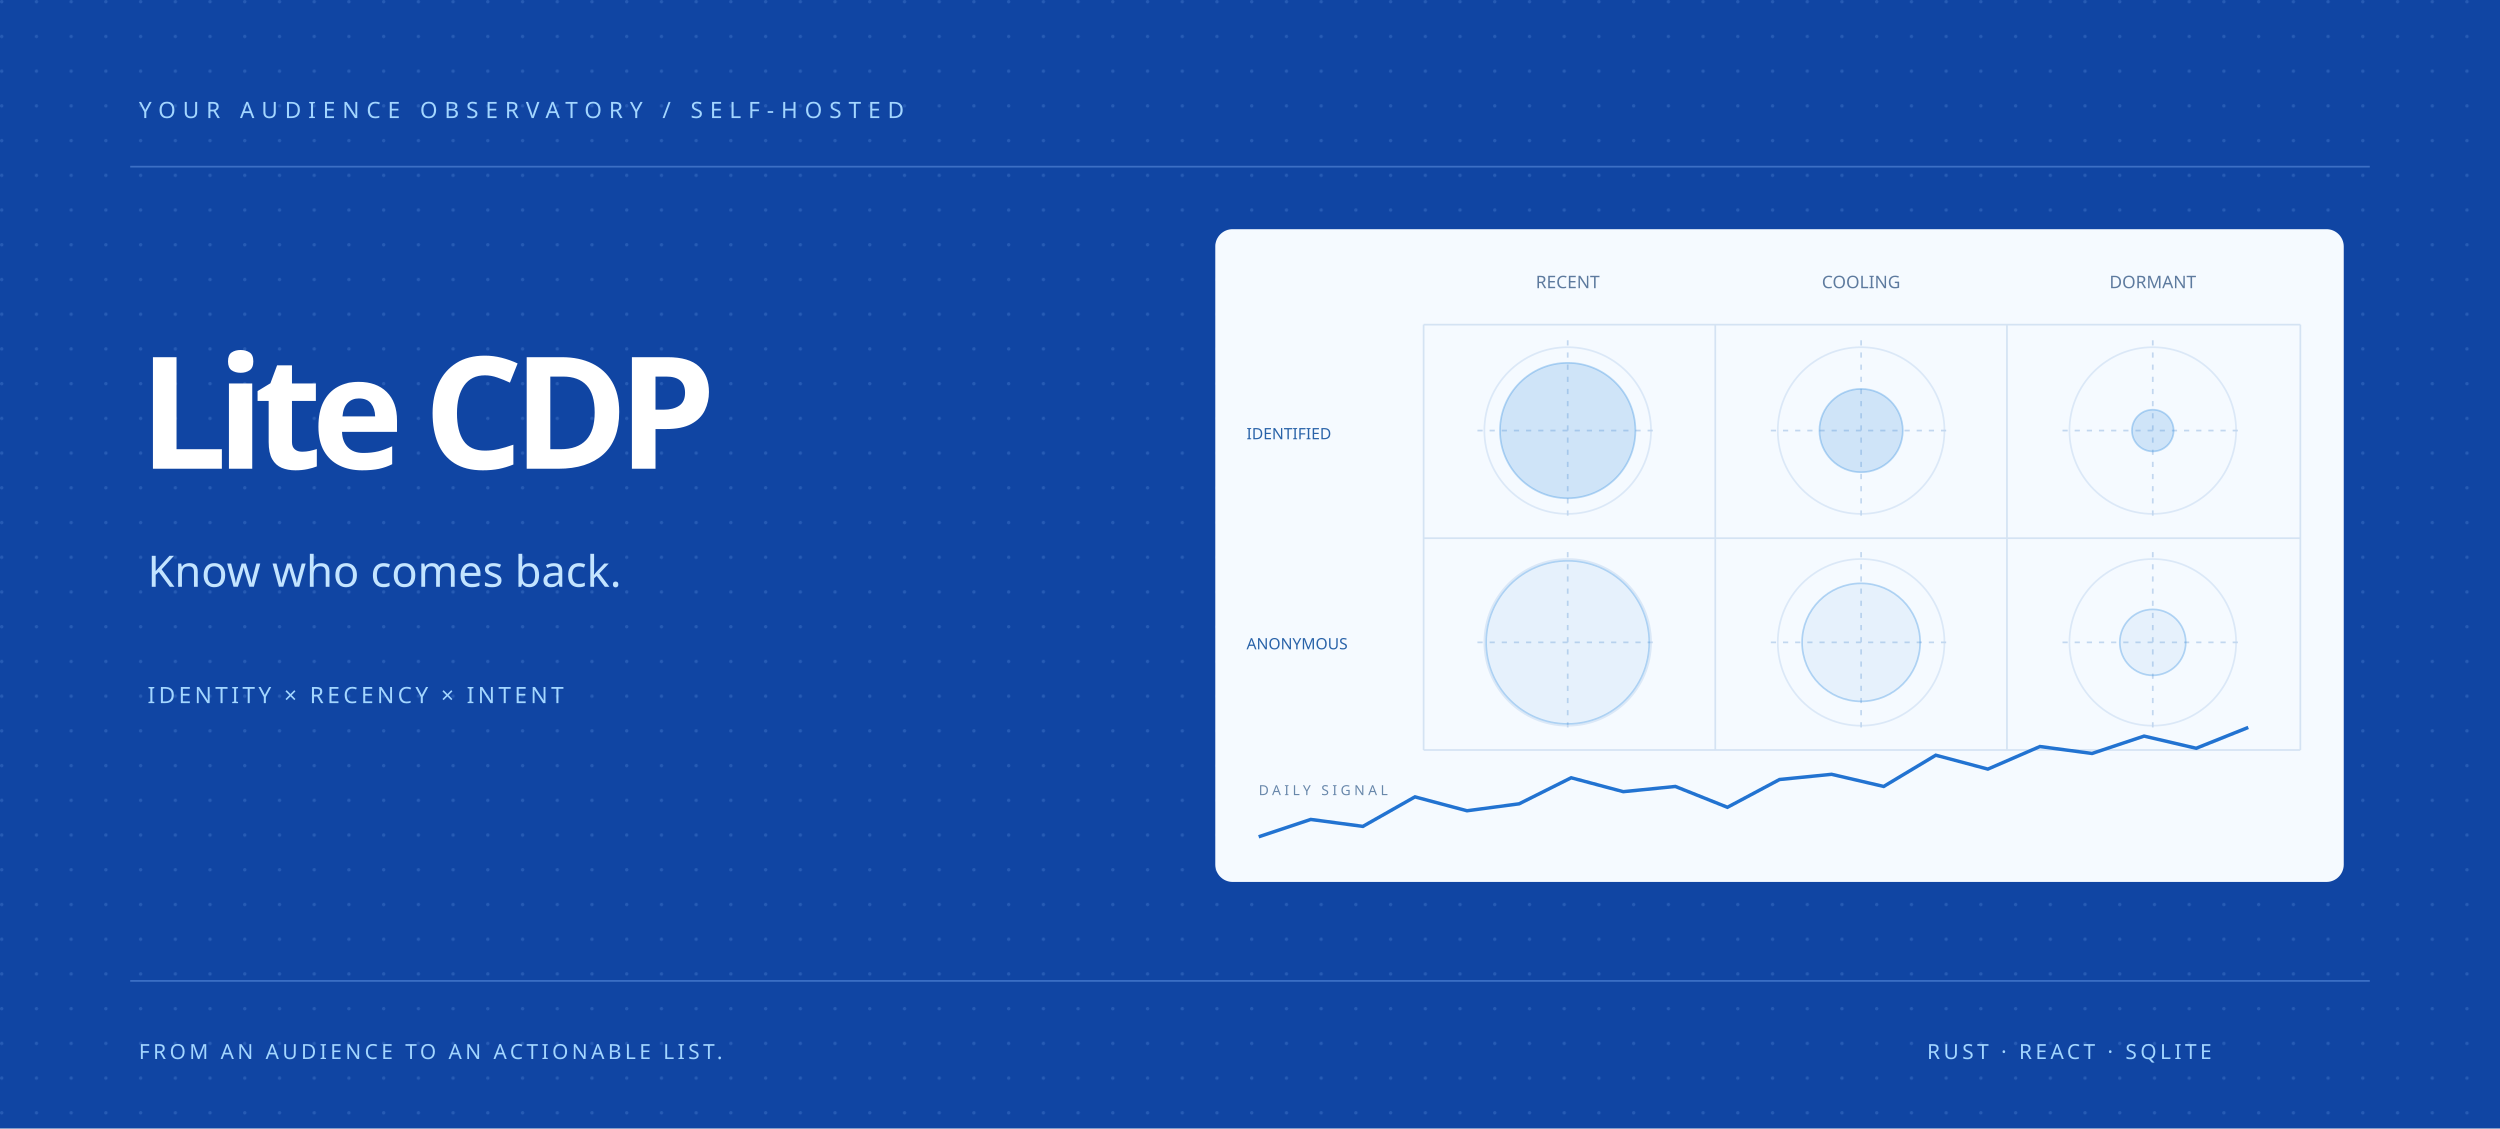
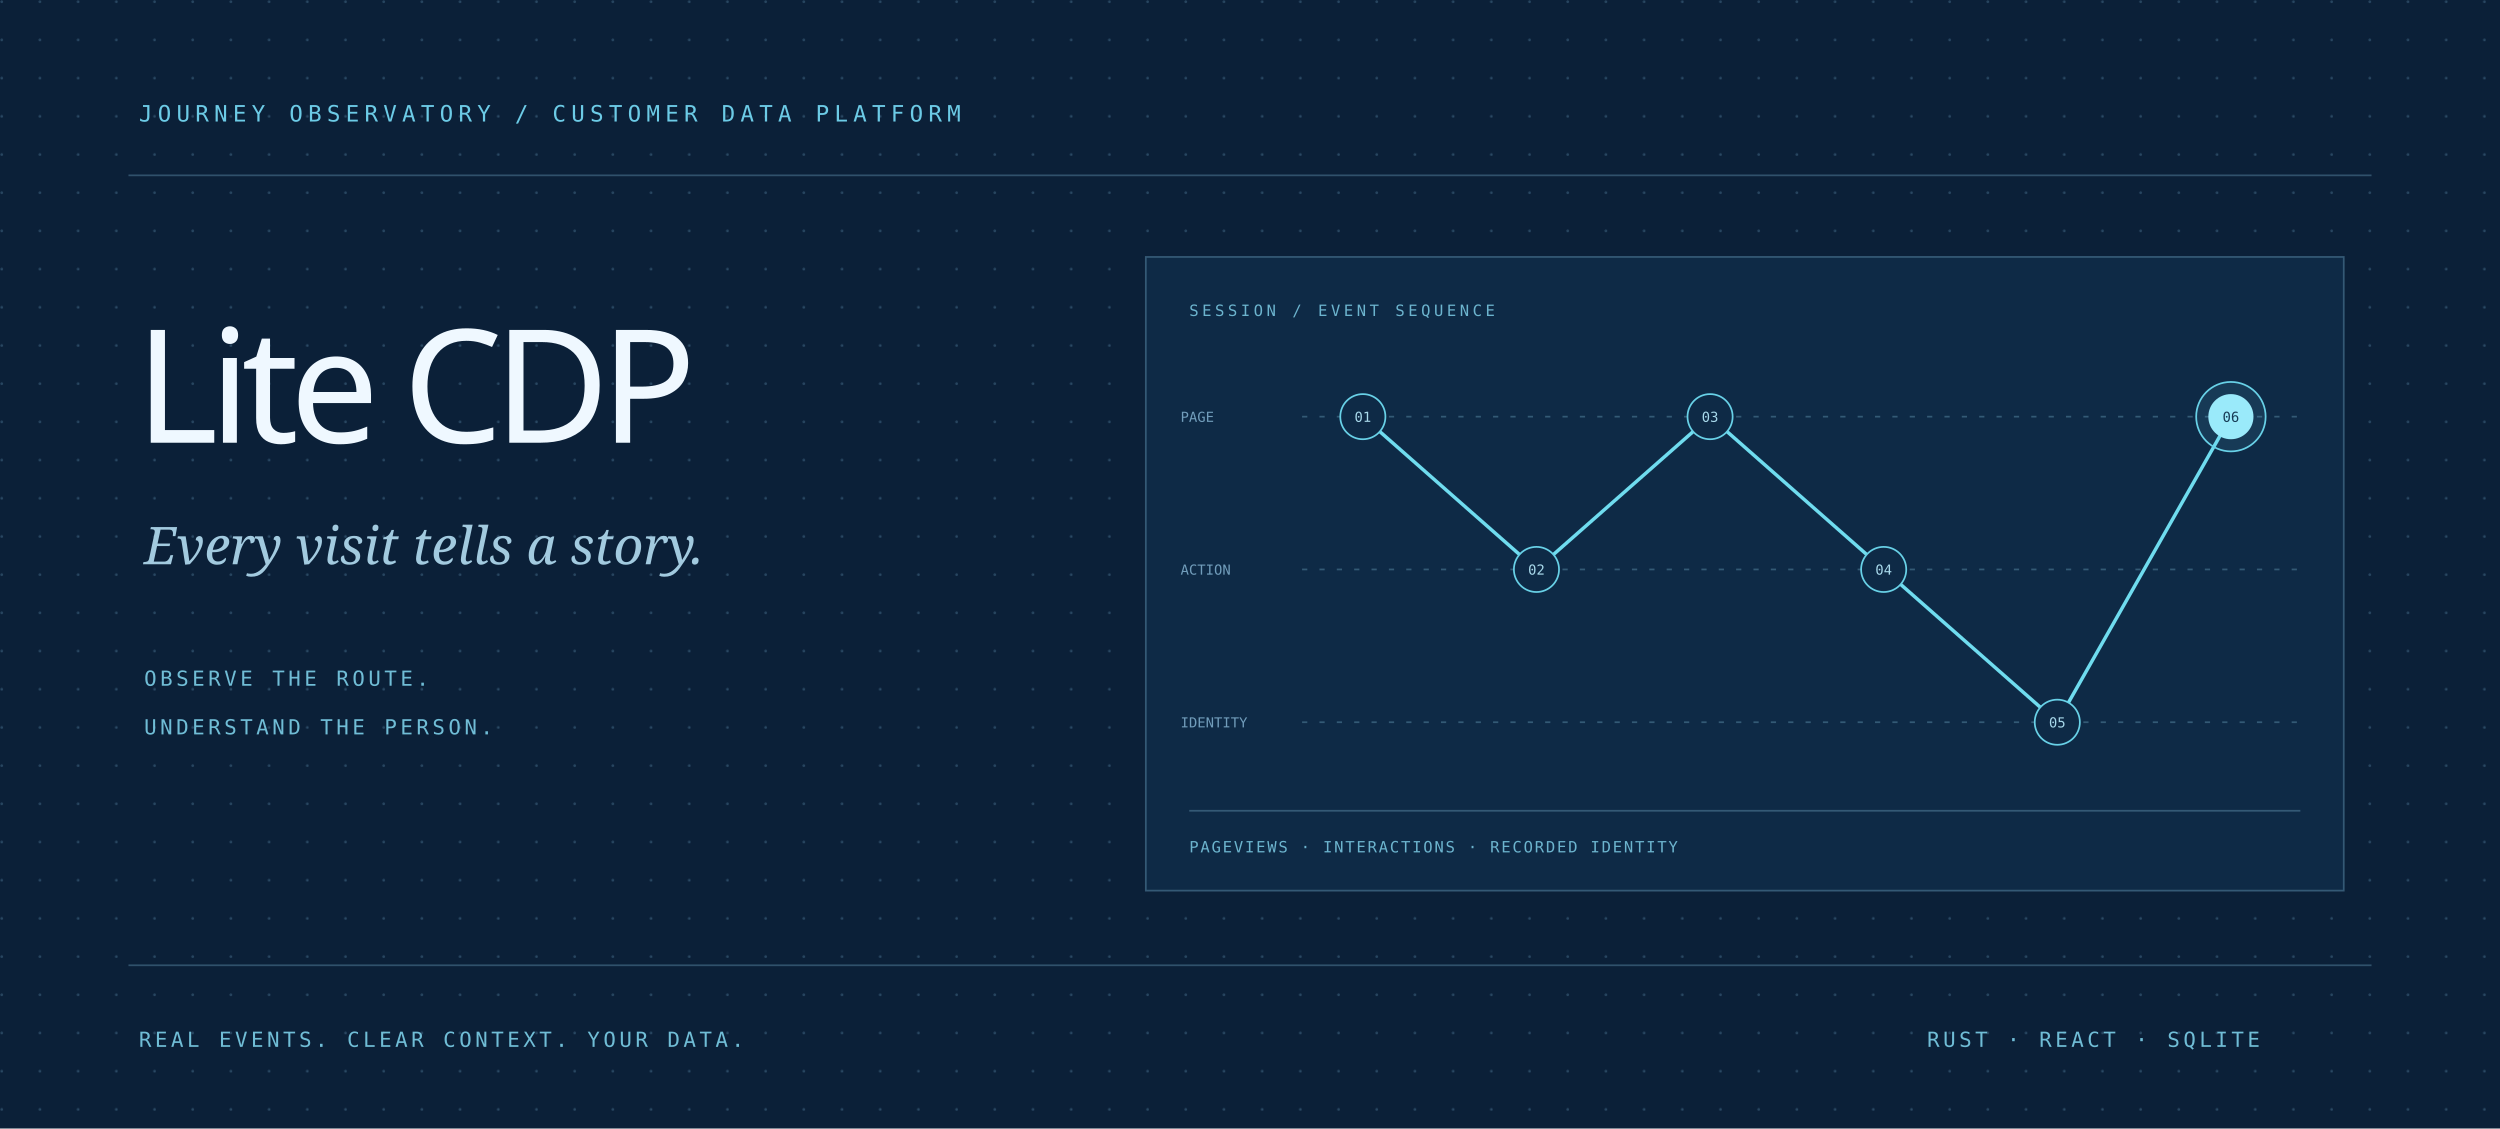
<svg xmlns="http://www.w3.org/2000/svg" viewBox="0 0 1440 650" role="img" aria-labelledby="title desc">
  <defs>
-     <pattern id="dots" width="20" height="20" patternUnits="userSpaceOnUse">
-       <circle cx="1" cy="1" r="1" fill="#7caff5" opacity=".2" />
+     <pattern id="grid" width="22" height="22" patternUnits="userSpaceOnUse">
+       <circle cx="1" cy="1" r=".8" fill="#426986" opacity=".5" />
    </pattern>
  </defs>
-   <rect width="1440" height="650" fill="#1045a3" />
-   <rect width="1440" height="650" fill="url(#dots)" />
-   <path d="M75 96h1290M75 565h1290" stroke="#3c6fc5" />
-   <text x="80" y="68" font-family="sans-serif" font-size="13" letter-spacing="4" fill="#a3d6ff">YOUR AUDIENCE OBSERVATORY / SELF-HOSTED</text>
-   <text x="80" y="270" font-family="sans-serif" font-size="90" font-weight="700" letter-spacing="-6" fill="#fff">Lite CDP</text>
-   <text x="85" y="338" font-family="sans-serif" font-size="25" fill="#c3e4ff">Know who comes back.</text>
-   <text x="85" y="405" font-family="sans-serif" font-size="13" letter-spacing="2" fill="#a3d6ff">IDENTITY × RECENCY × INTENT</text>
-   <g transform="translate(700 132)">
-     <rect width="650" height="376" rx="10" fill="#f5faff" />
-     <path d="M120 55h505M120 178h505M120 300h505M120 55v245m168-245v245m168-245v245m169-245v245" stroke="#d4e3f3" />
-     <g font-family="sans-serif" font-size="10" fill="#5d7a9e" text-anchor="middle">
-       <text x="203" y="34">RECENT</text>
-       <text x="372" y="34">COOLING</text>
-       <text x="540" y="34">DORMANT</text>
+   <rect width="1440" height="650" fill="#0b2038" />
+   <rect width="1440" height="650" fill="url(#grid)" />
+   <path d="M74 101h1292M74 556h1292" stroke="#30516b" />
+   <text x="80" y="70" font-family="monospace" font-size="13" letter-spacing="3" fill="#6ccbe6">JOURNEY OBSERVATORY / CUSTOMER DATA PLATFORM</text>
+   <text x="78" y="255" font-family="sans-serif" font-size="91" letter-spacing="-5" fill="#eff8ff">Lite CDP</text>
+   <text x="83" y="325" font-family="Georgia,serif" font-style="italic" font-size="30" fill="#a2cadf">Every visit tells a story.</text>
+   <text x="83" y="395" font-family="monospace" font-size="12" letter-spacing="2" fill="#70bdd6">OBSERVE THE ROUTE.</text>
+   <text x="83" y="423" font-family="monospace" font-size="12" letter-spacing="2" fill="#70bdd6">UNDERSTAND THE PERSON.</text>
+   <g transform="translate(660 148)">
+     <rect width="690" height="365" fill="#0e2a46" stroke="#345975" />
+     <text x="25" y="34" font-family="monospace" font-size="9" letter-spacing="2" fill="#6cb4ce">SESSION / EVENT SEQUENCE</text>
+     <path d="M90 92h575M90 180h575M90 268h575" stroke="#335a75" stroke-dasharray="3 7" />
+     <g font-family="monospace" font-size="8" fill="#719dbb">
+       <text x="20" y="95">PAGE</text>
+       <text x="20" y="183">ACTION</text>
+       <text x="20" y="271">IDENTITY</text>
    </g>
-     <g font-family="sans-serif" font-size="9" fill="#2862a8">
-       <text x="18" y="121">IDENTIFIED</text>
-       <text x="18" y="242">ANONYMOUS</text>
+     <path d="m125 92 100 88 100-88 100 88 100 88 100-176" stroke="#6fdcef" stroke-width="2" fill="none" />
+     <g fill="#0e2a46" stroke="#68d1e7">
+       <circle cx="125" cy="92" r="13" />
+       <circle cx="225" cy="180" r="13" />
+       <circle cx="325" cy="92" r="13" />
+       <circle cx="425" cy="180" r="13" />
+       <circle cx="525" cy="268" r="13" />
    </g>
-     <circle cx="203" cy="116" r="48" fill="none" stroke="#dbe8f7" />
-     <path d="M151 116h104M203 64v104" stroke="#c2d7ef" stroke-dasharray="3 4" />
-     <circle cx="203" cy="116" r="39" fill="#378fe0" fill-opacity="0.2" stroke="#378fe0" stroke-opacity=".35" />
-     <circle cx="372" cy="116" r="48" fill="none" stroke="#dbe8f7" />
-     <path d="M320 116h104M372 64v104" stroke="#c2d7ef" stroke-dasharray="3 4" />
-     <circle cx="372" cy="116" r="24" fill="#378fe0" fill-opacity="0.2" stroke="#378fe0" stroke-opacity=".35" />
-     <circle cx="540" cy="116" r="48" fill="none" stroke="#dbe8f7" />
-     <path d="M488 116h104M540 64v104" stroke="#c2d7ef" stroke-dasharray="3 4" />
-     <circle cx="540" cy="116" r="12" fill="#378fe0" fill-opacity="0.2" stroke="#378fe0" stroke-opacity=".35" />
-     <circle cx="203" cy="238" r="48" fill="none" stroke="#dbe8f7" />
-     <path d="M151 238h104M203 186v104" stroke="#c2d7ef" stroke-dasharray="3 4" />
-     <circle cx="203" cy="238" r="47" fill="#378fe0" fill-opacity="0.08" stroke="#378fe0" stroke-opacity=".35" />
-     <circle cx="372" cy="238" r="48" fill="none" stroke="#dbe8f7" />
-     <path d="M320 238h104M372 186v104" stroke="#c2d7ef" stroke-dasharray="3 4" />
-     <circle cx="372" cy="238" r="34" fill="#378fe0" fill-opacity="0.08" stroke="#378fe0" stroke-opacity=".35" />
-     <circle cx="540" cy="238" r="48" fill="none" stroke="#dbe8f7" />
-     <path d="M488 238h104M540 186v104" stroke="#c2d7ef" stroke-dasharray="3 4" />
-     <circle cx="540" cy="238" r="19" fill="#378fe0" fill-opacity="0.08" stroke="#378fe0" stroke-opacity=".35" />
-     <path d="m25 350 30-10 30 4 30-17 30 8 30-4 30-15 30 8 30-3 30 12 30-16 30-3 30 7 30-18 30 8 30-13 30 4 30-10 30 7 30-12" fill="none" stroke="#2273d1" stroke-width="2" />
-     <text x="25" y="326" font-family="sans-serif" font-size="8" letter-spacing="2" fill="#6887aa">DAILY SIGNAL</text>
+     <circle cx="625" cy="92" r="20" fill="#68d1e7" fill-opacity=".1" stroke="#68d1e7" />
+     <circle cx="625" cy="92" r="13" fill="#9aeafa" />
+     <g font-family="monospace" font-size="8" fill="#a8d9eb" text-anchor="middle">
+       <text x="125" y="95">01</text>
+       <text x="225" y="183">02</text>
+       <text x="325" y="95">03</text>
+       <text x="425" y="183">04</text>
+       <text x="525" y="271">05</text>
+       <text x="625" y="95" fill="#173b55">06</text>
+     </g>
+     <path d="M25 319h640" stroke="#345975" />
+     <text x="25" y="343" font-family="monospace" font-size="9" letter-spacing="1" fill="#6cb4ce">PAGEVIEWS · INTERACTIONS · RECORDED IDENTITY</text>
  </g>
-   <text x="80" y="610" font-family="sans-serif" font-size="12" letter-spacing="2" fill="#a3d6ff">FROM AN AUDIENCE TO AN ACTIONABLE LIST.</text>
-   <text x="1110" y="610" font-family="sans-serif" font-size="12" letter-spacing="2" fill="#a3d6ff">RUST · REACT · SQLITE</text>
+   <text x="80" y="603" font-family="monospace" font-size="12" letter-spacing="2" fill="#70bdd6">REAL EVENTS. CLEAR CONTEXT. YOUR DATA.</text>
+   <text x="1110" y="603" font-family="monospace" font-size="12" letter-spacing="2" fill="#70bdd6">RUST · REACT · SQLITE</text>
</svg>
